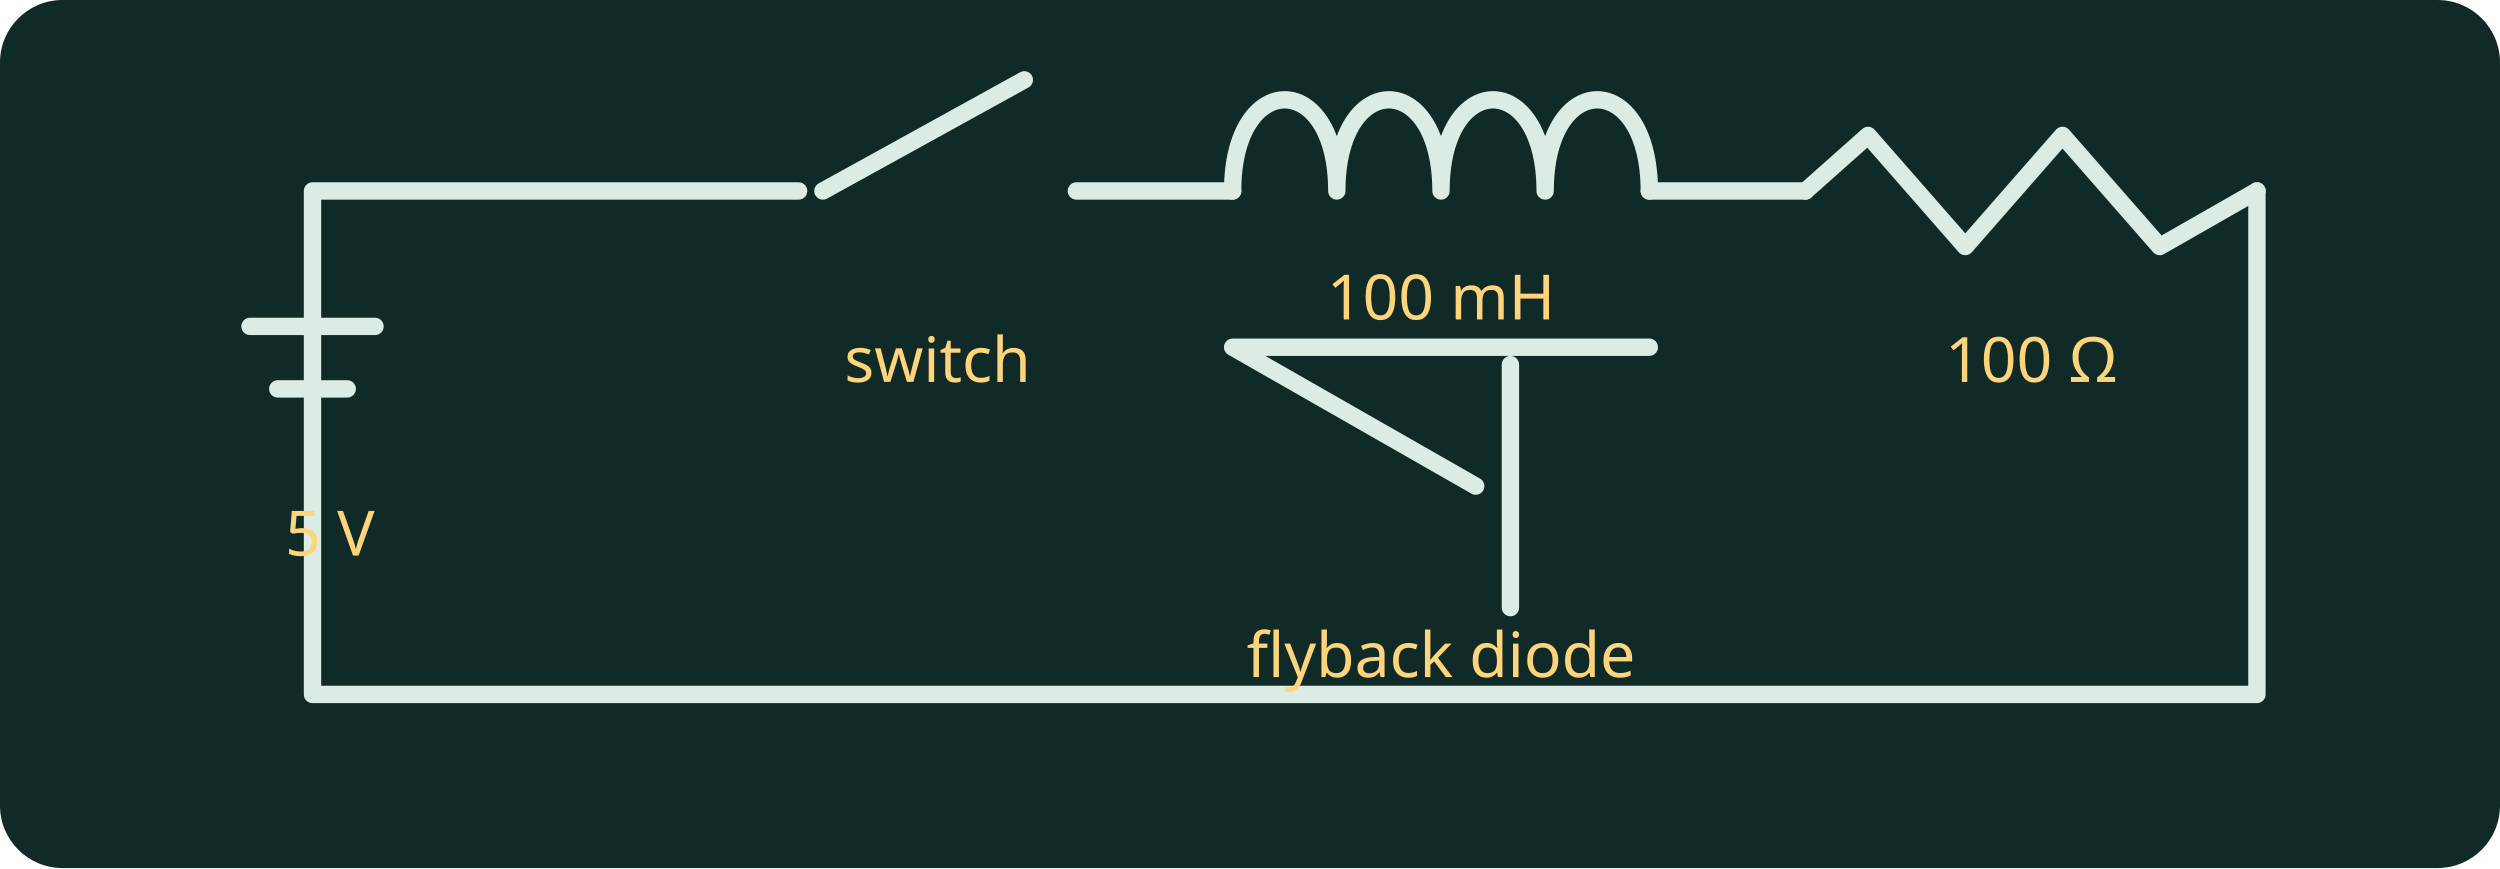
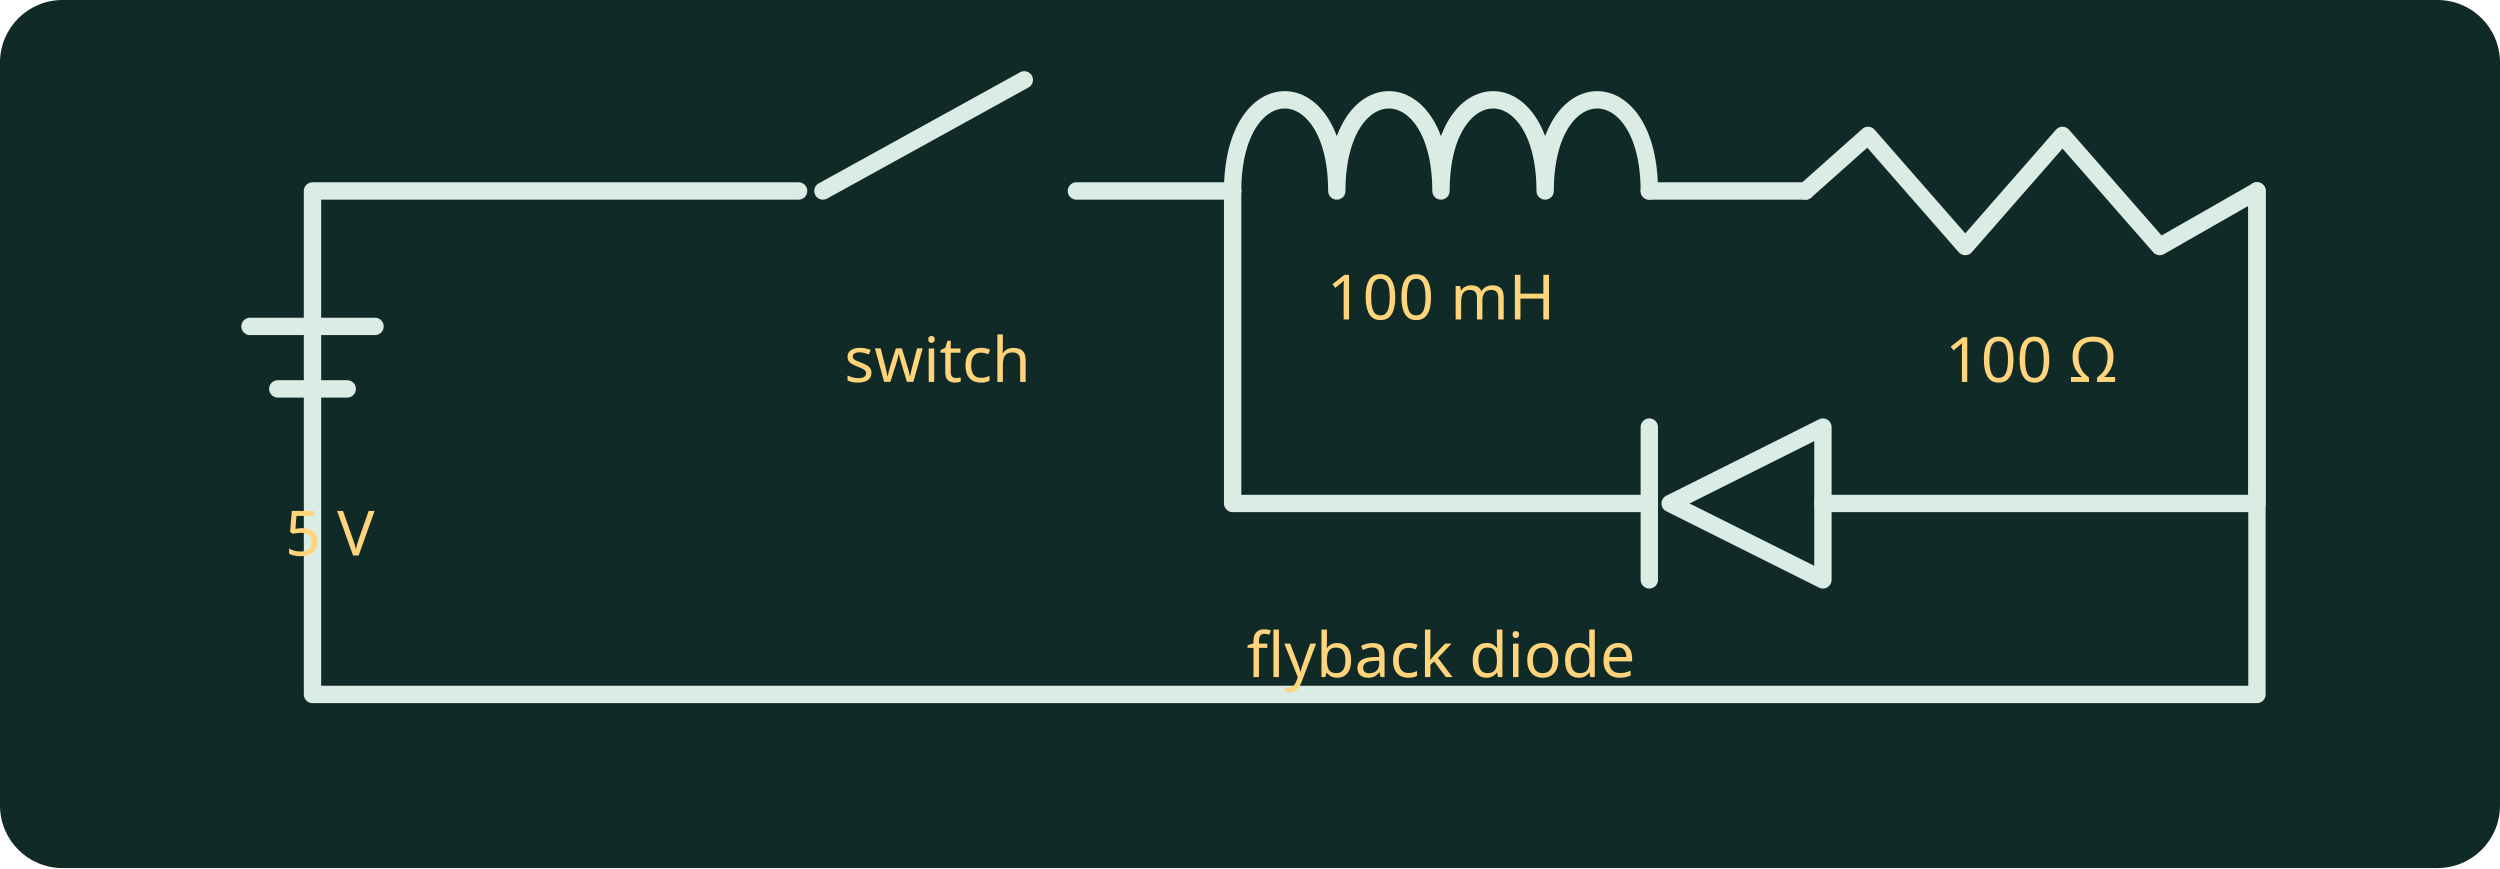
<svg xmlns="http://www.w3.org/2000/svg" viewBox="0 0 720 250" role="img">
  <rect width="720" height="250" rx="18" fill="#102a27" />
  <g fill="none" stroke="#dbece4" stroke-width="5" stroke-linecap="round" stroke-linejoin="round">
    <path d="M90 55H230M310 55H355M475 55H520M650 55V200H90V55" />
    <path d="M237 55l58-32" />
    <path d="M355 55c0-35 30-35 30 0 0-35 30-35 30 0 0-35 30-35 30 0 0-35 30-35 30 0" />
    <path d="M520 55l18-16 28 32 28-32 28 32 28-16" />
-     <path d="M355 100H475M355 100l70 40zM435 105v70" />
+     <path d="M355 55V145H475M525 145H650V55" />
+     <path d="M525 123v44l-44-22zM475 123v44" />
    <path d="M72 94h36M80 112h20" />
  </g>
  <g fill="#ffd47a" font-family="system-ui,sans-serif" font-size="18" text-anchor="middle">
    <text x="95" y="160">5 V</text>
    <text x="270" y="110">switch</text>
    <text x="415" y="92">100 mH</text>
    <text x="585" y="110">100 Ω</text>
    <text x="415" y="195">flyback diode</text>
  </g>
</svg>
